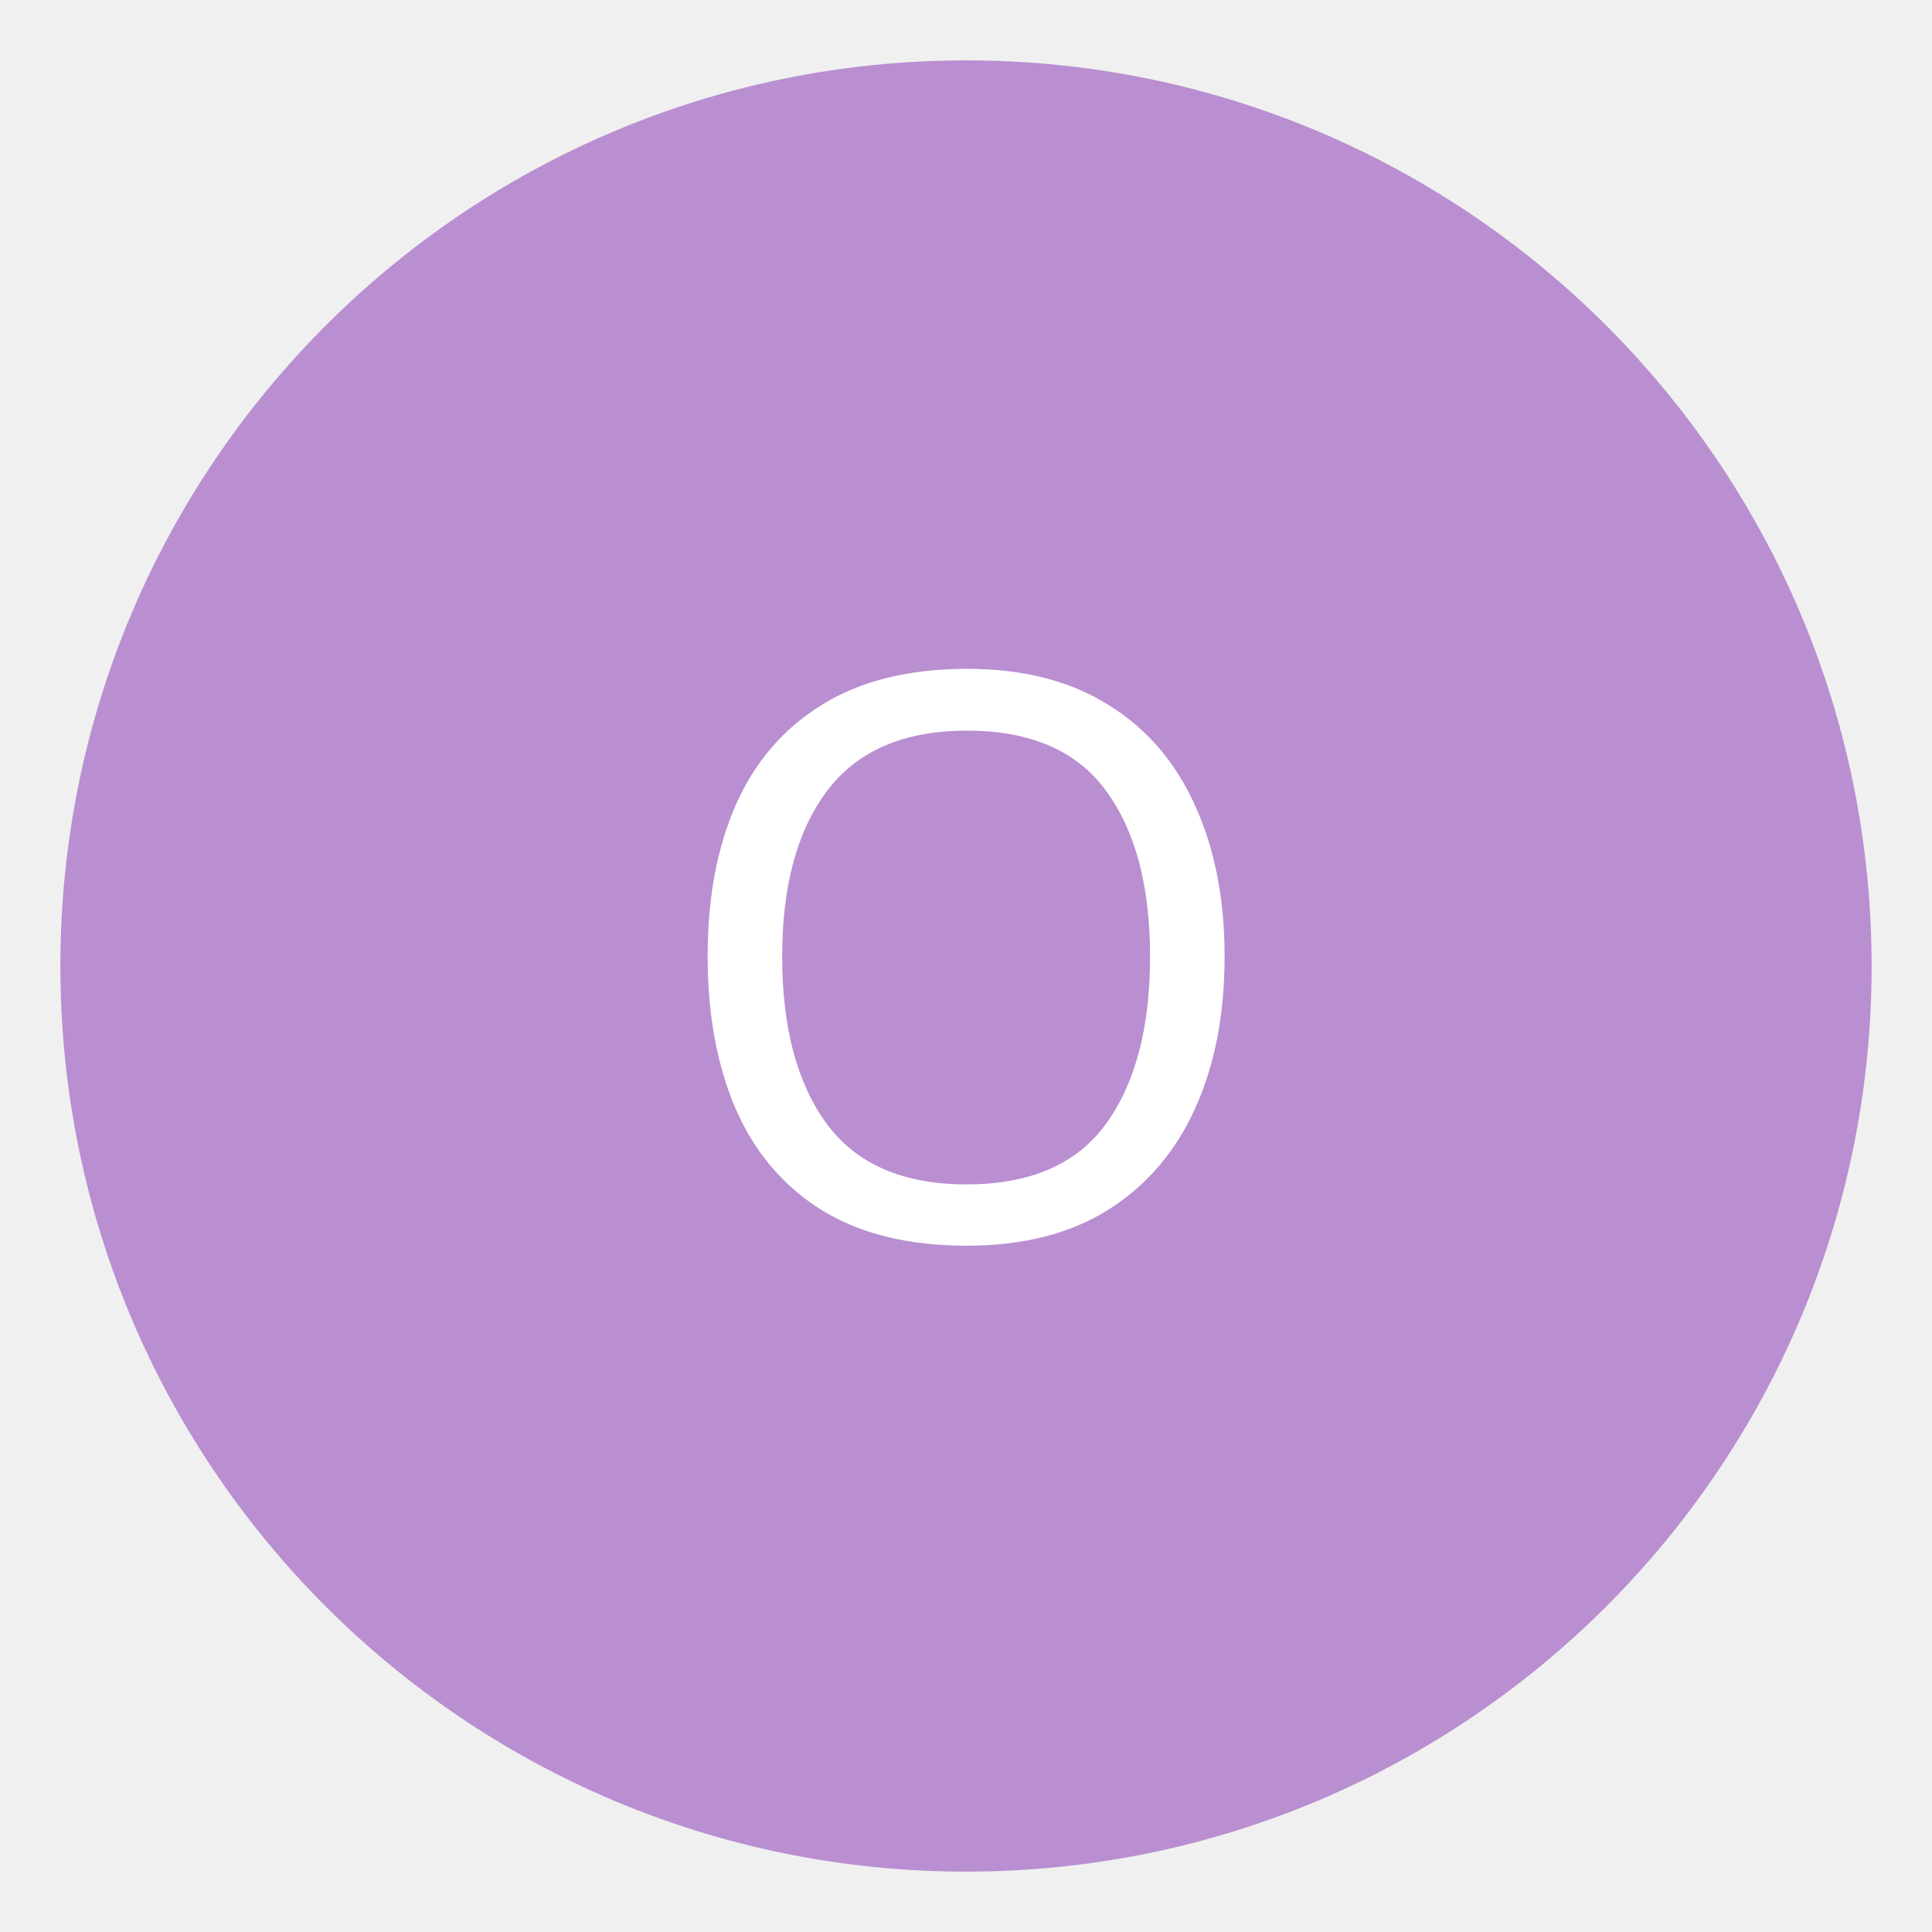
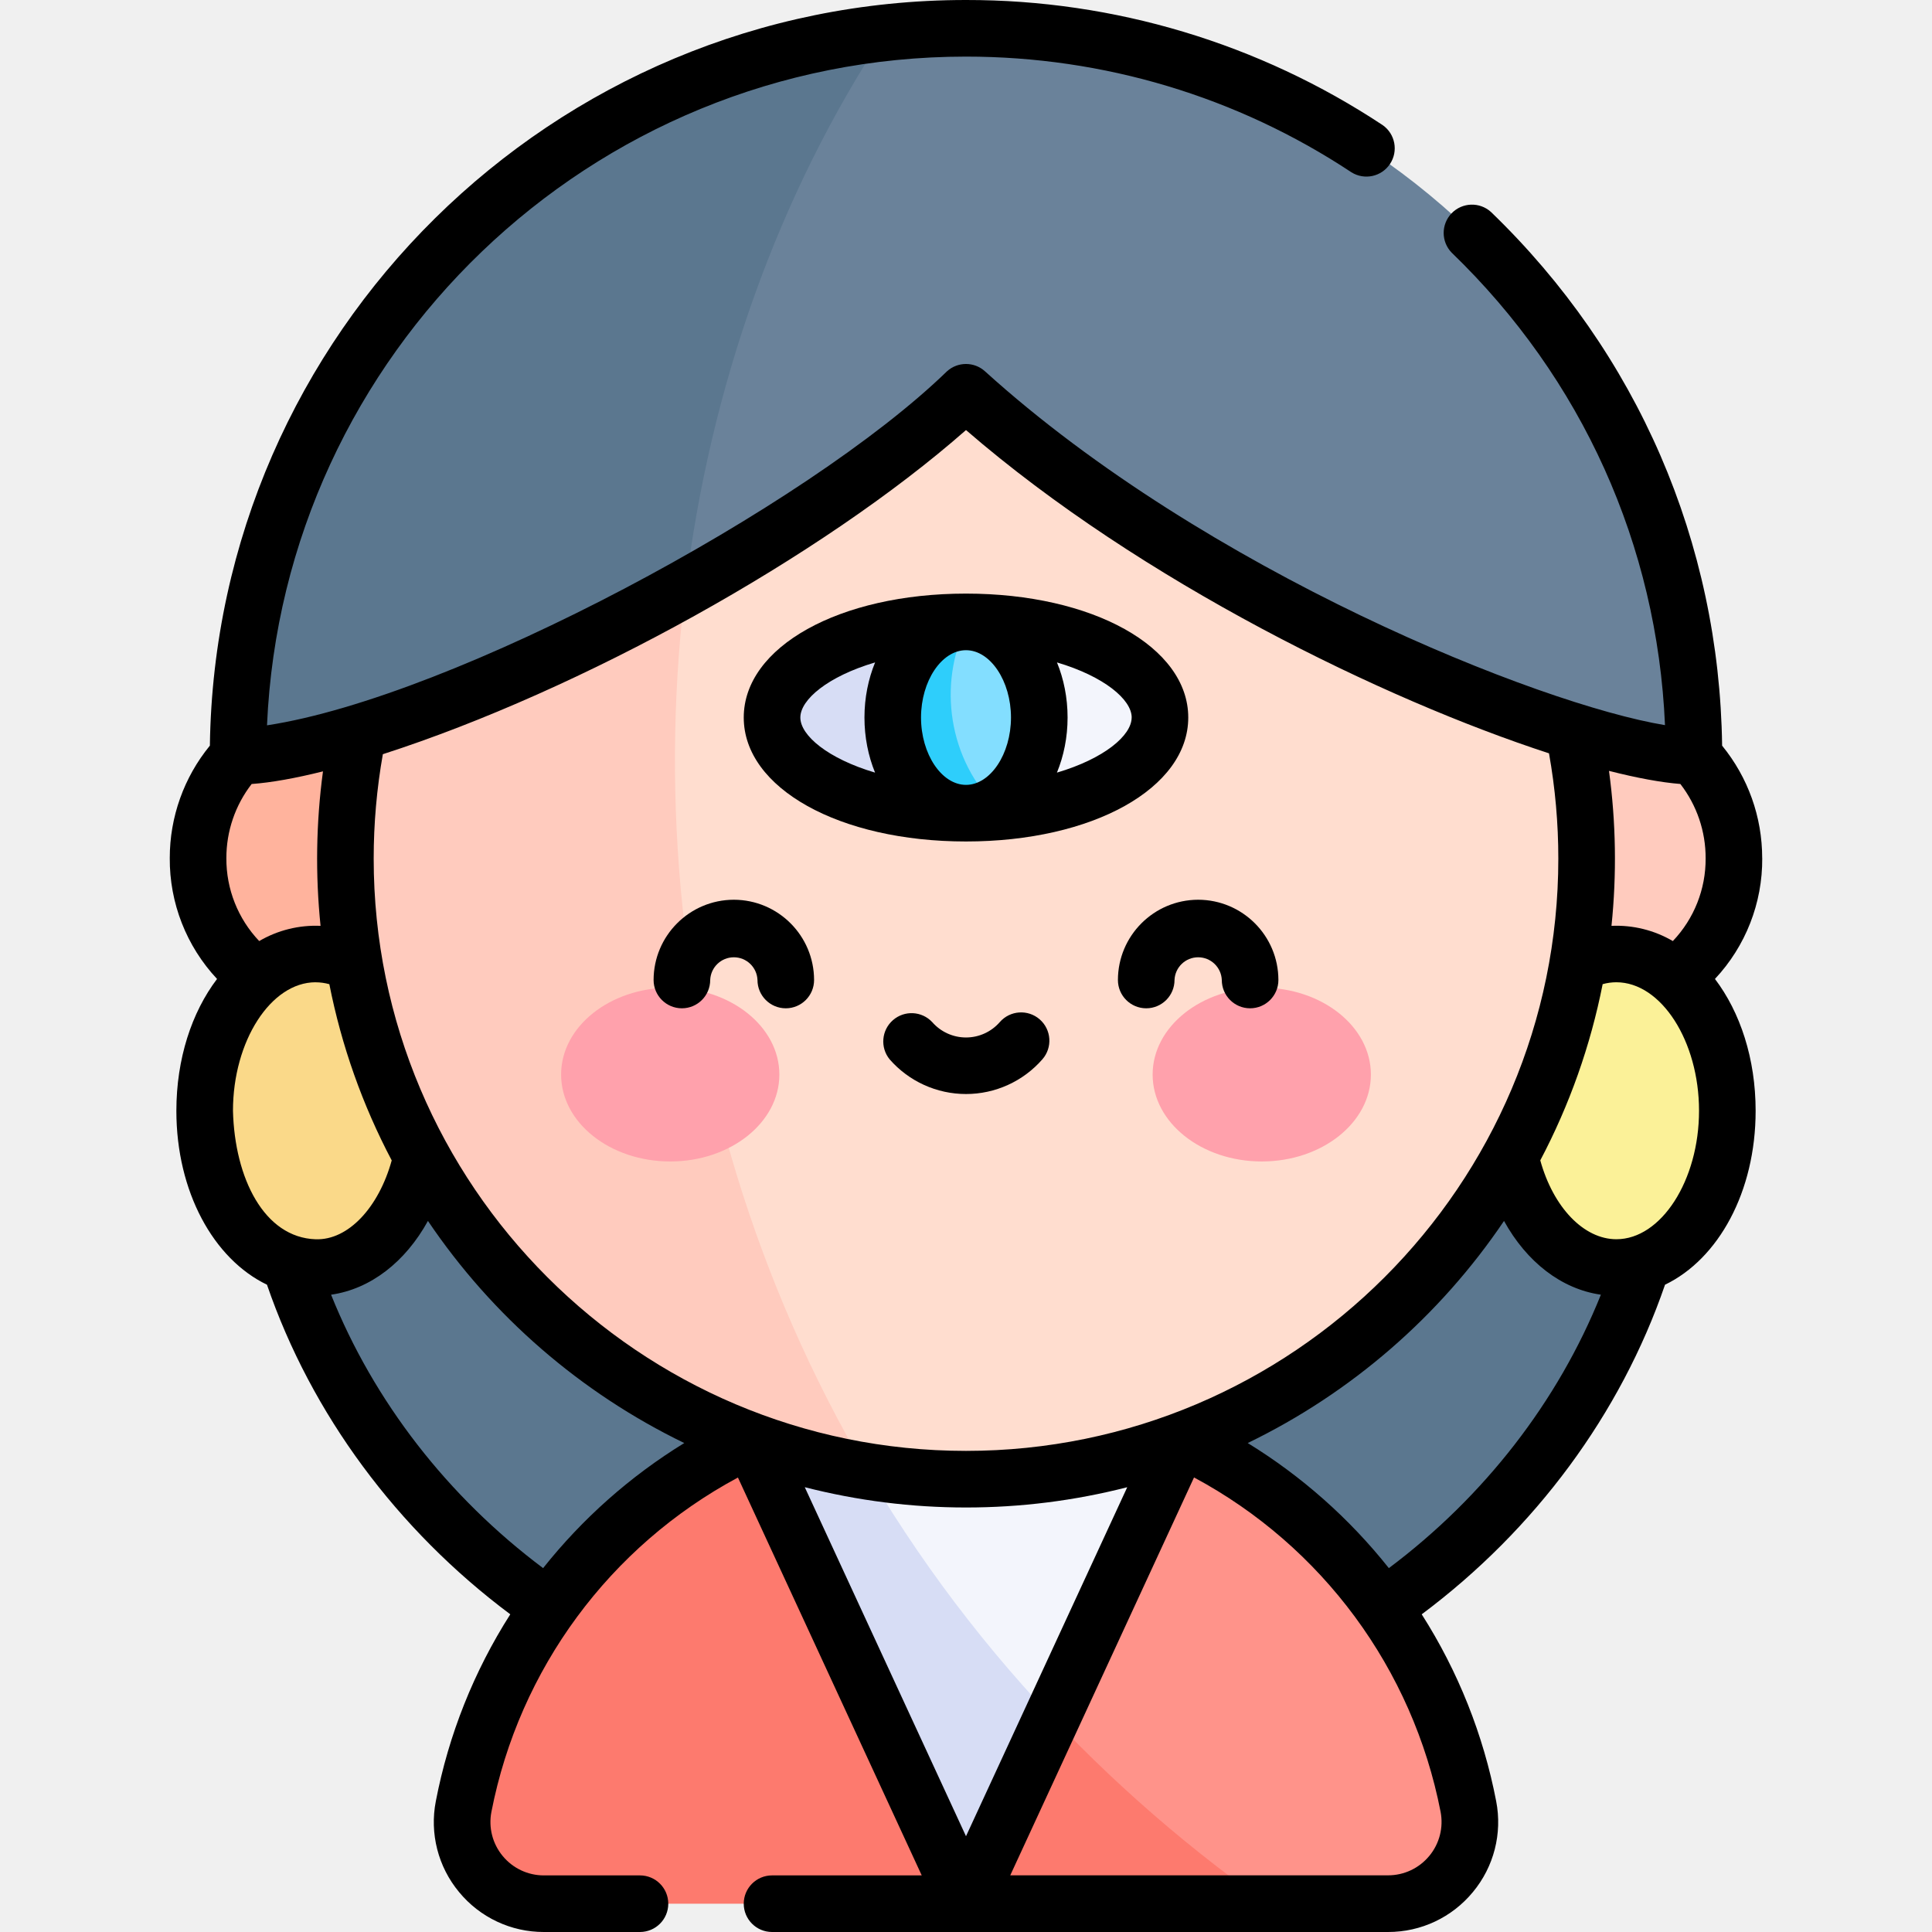
- <svg xmlns="http://www.w3.org/2000/svg" viewBox="0 0 64 64">
-   <circle cx="32" cy="32" r="30" fill="#b98fd1" />
-   <text x="32" y="41" font-size="26" font-family="sans-serif" text-anchor="middle" fill="#fff">O</text>
+ <svg xmlns="http://www.w3.org/2000/svg" width="512" height="512" viewBox="0 0 512 512">
+   <ellipse cx="256" cy="284.18" fill="#5b778f" rx="187.13" ry="175.67" />
+   <circle cx="419.77" cy="227.43" r="39.74" fill="#ffcbbe" />
+   <circle cx="92.23" cy="227.43" r="39.74" fill="#ffb39d" />
+   <path fill="#ff938a" d="M367.87 504.5H335.8c-65.2-25.44-106.04-74.56-110.75-122.83h88.42a135.8 135.8 0 0 1 75.66 97.08 21.66 21.66 0 0 1-21.26 25.75" />
+   <path fill="#fd7a6e" d="M335.8 504.5H144.13a21.66 21.66 0 0 1-21.26-25.75 135.8 135.8 0 0 1 75.66-97.08h26.52c25.57 46.16 62.17 88.44 110.75 122.83" />
+   <path fill="#f3f5fc" d="m312.74 381.67-33.94 73.46c-30.73-12.04-53.75-45.9-53.75-73.46z" />
+   <path fill="#d7ddf5" d="M278.8 455.13 256 504.5l-56.74-122.83h25.79a363 363 0 0 0 53.75 73.46" />
+   <ellipse cx="428.35" cy="294.38" fill="#fbf198" rx="29.41" ry="41.55" />
+   <ellipse cx="83.65" cy="294.38" fill="#fad989" rx="29.41" ry="41.55" />
+   <path fill="#ffddcf" d="M420.47 227.53C420.47 318.37 346.83 392 256 392q-13.4-.01-26.24-2.09c-81.06-95.53-92.77-230.87-27.5-317.87A164 164 0 0 1 256 63.06c90.83 0 164.47 73.64 164.47 164.47" />
+   <path fill="#ffcbbe" d="M229.76 389.91C151.4 377.36 91.53 309.44 91.53 227.53c0-72.01 46.29-133.22 110.73-155.49-37.2 97.79-31.45 217.75 27.5 317.87" />
+   <path fill="#6a829a" d="M448.92 200.42c-29.15 0-130.48-39.91-192.92-96.46-21.75 19.7-48.04 37.38-74.36 52.06-17.47-51.47 2.21-115.56 52.92-147.34A195 195 0 0 1 256 7.5c106.54 0 192.92 86.37 192.92 192.92" />
+   <path fill="#5b778f" d="M234.56 8.68c-28.3 42.87-46.38 93.75-52.92 147.34-49.23 27.45-98.57 44.4-118.56 44.4 0-99.3 75.03-181.08 171.48-191.74" />
+   <ellipse cx="177.62" cy="284.77" fill="#ffa1ac" rx="28.92" ry="23.03" />
+   <ellipse cx="334.38" cy="284.77" fill="#ffa1ac" rx="28.92" ry="23.03" />
+   <path fill="#f3f5fc" d="M307.4 190.15c0 12.43-18.12 22.76-42.05 24.93-22.03-9.42-24.58-40.65-8.7-50.27 28.09.17 50.75 11.45 50.75 25.34" />
+   <path fill="#d7ddf5" d="M265.35 215.08q-4.56.42-9.35.42c-28.39 0-51.4-11.35-51.4-25.35s23.01-25.34 51.4-25.34h.65c-8 14.9-6.25 36.36 8.7 50.27" />
+   <path fill="#83deff" d="M275.42 190.15c0 10.43-4.83 19.4-11.73 23.28-20.37-7.92-19.79-39.73-7.04-48.6 10.43.44 18.77 11.6 18.77 25.32" />
+   <path fill="#2ecefb" d="M263.69 213.43a15.6 15.6 0 0 1-7.69 2.07c-10.73 0-19.42-11.35-19.42-25.35s8.69-25.34 19.42-25.34q.33 0 .65.02c-7.69 14.32-6.36 34.7 7.04 48.6" />
+   <path d="M194.48 238.44a21.3 21.3 0 0 0-21.27 21.27 7.5 7.5 0 1 0 15 0 6.27 6.27 0 0 1 12.53 0 7.5 7.5 0 1 0 15 0 21.3 21.3 0 0 0-21.26-21.27m123.04 0a21.3 21.3 0 0 0-21.26 21.27 7.5 7.5 0 1 0 15 0 6.27 6.27 0 0 1 12.53 0 7.5 7.5 0 1 0 15 0 21.3 21.3 0 0 0-21.27-21.27m-41.99 31.7a7.5 7.5 0 0 0-10.58.73 11.87 11.87 0 0 1-17.9 0 7.5 7.5 0 0 0-11.3 9.85 26.87 26.87 0 0 0 40.5 0 7.5 7.5 0 0 0-.72-10.58M256 223c33.58 0 58.9-14.12 58.9-32.85 0-18.72-25.32-32.84-58.9-32.84s-58.9 14.12-58.9 32.84S222.42 223 256 223m-11.92-32.85c0-9.67 5.46-17.84 11.92-17.84s11.92 8.17 11.92 17.84S262.46 208 256 208s-11.92-8.17-11.92-17.85m55.82 0c0 4.75-7.28 10.9-19.8 14.6 1.8-4.4 2.82-9.35 2.82-14.6s-1.01-10.2-2.81-14.6c12.5 3.7 19.8 9.85 19.8 14.6m-68-14.6c-1.8 4.4-2.82 9.36-2.82 14.6s1.01 10.2 2.81 14.6c-12.5-3.7-19.8-9.85-19.8-14.6s7.3-10.9 19.8-14.6" />
+   <path d="M467 227.43c0-10.94-3.75-21.4-10.62-29.82-.73-53.83-22.4-103.96-61.25-141.43a7.5 7.5 0 0 0-10.41 10.79c34.57 33.36 54.46 77.55 56.52 125.2-33.4-5.51-121.66-40.75-180.21-93.77a7.5 7.5 0 0 0-10.07 0c-37 35.94-130.8 86.3-180.2 93.82C75.06 93.77 156.51 15 256 15c36.5 0 71.83 10.6 102.16 30.67a7.5 7.5 0 0 0 8.28-12.5A199.6 199.6 0 0 0 256 0C146.43 0 57.13 88.39 55.62 197.6a47 47 0 0 0-10.63 29.78 46.4 46.4 0 0 0 12.53 32.05c-6.7 8.83-10.78 21.14-10.78 34.95 0 21.45 9.86 39.27 24.01 46.08 11.76 34.24 34.43 64.91 64.48 87.35a142 142 0 0 0-19.73 49.52 29 29 0 0 0 6.15 24.08A29 29 0 0 0 144.13 512h25.47a7.5 7.5 0 1 0 0-15h-25.47a14.1 14.1 0 0 1-10.91-5.14 14.1 14.1 0 0 1-2.99-11.7 128.4 128.4 0 0 1 65.33-88.6L244.27 497H204.6a7.5 7.5 0 1 0 0 15h163.27c8.73 0 16.92-3.86 22.47-10.59a29 29 0 0 0 6.16-24.08 142 142 0 0 0-19.73-49.52c30.05-22.44 52.72-53.12 64.48-87.35 14.15-6.81 24.01-24.63 24.01-46.08 0-13.81-4.08-26.12-10.78-34.95a46.3 46.3 0 0 0 12.53-32m-21.7-19.67a32 32 0 0 1 6.7 19.71 31.5 31.5 0 0 1-8.69 21.92 29.6 29.6 0 0 0-16.26-4.03 173 173 0 0 0-.66-41.07c7.43 1.89 13.83 3.07 18.91 3.47M256 384.5c-86.55 0-156.97-70.42-156.97-156.97 0-9.29.82-18.57 2.43-27.66C154 182.94 217.8 147.57 256 113.97c46.47 40.21 110.92 71.49 154.5 85.67a158 158 0 0 1 2.47 27.9c0 86.54-70.42 156.96-156.97 156.96m42.73 9.63L256 486.62l-42.73-92.5A172 172 0 0 0 256 399.5a172 172 0 0 0 42.73-5.37M85.59 204.43a174 174 0 0 0-.64 40.93 29.6 29.6 0 0 0-16.26 4.03 31.6 31.6 0 0 1-8.7-21.96 32 32 0 0 1 6.7-19.66c5.21-.38 11.62-1.53 18.9-3.35m-1.94 55.9q1.82 0 3.63.5a171 171 0 0 0 16.53 46.7c-3.44 12.43-11.5 21.2-20.16 20.9-13.65-.46-21.46-16.17-21.91-34.05 0-18.46 10.03-34.06 21.9-34.06m60.29 155.26c-25.3-18.95-44.85-44.2-56.19-72.46 10.46-1.5 19.67-8.67 25.67-19.55a173 173 0 0 0 67.93 58.86 144 144 0 0 0-37.41 33.15m234.84 76.27a14.1 14.1 0 0 1-10.91 5.14H267.73l48.7-105.44a128.4 128.4 0 0 1 65.34 88.6c.8 4.17-.29 8.43-2.99 11.7m-10.72-76.27a144 144 0 0 0-37.4-33.15 173 173 0 0 0 67.92-58.86c6 10.88 15.2 18.05 25.67 19.55-11.34 28.25-30.9 53.51-56.19 72.46m60.3-87.16c-8.67 0-16.73-8.47-20.17-20.9a171 171 0 0 0 16.53-46.7q1.8-.5 3.63-.5c11.88 0 21.91 15.59 21.91 34.05s-10.03 34.05-21.9 34.05" />
</svg>
